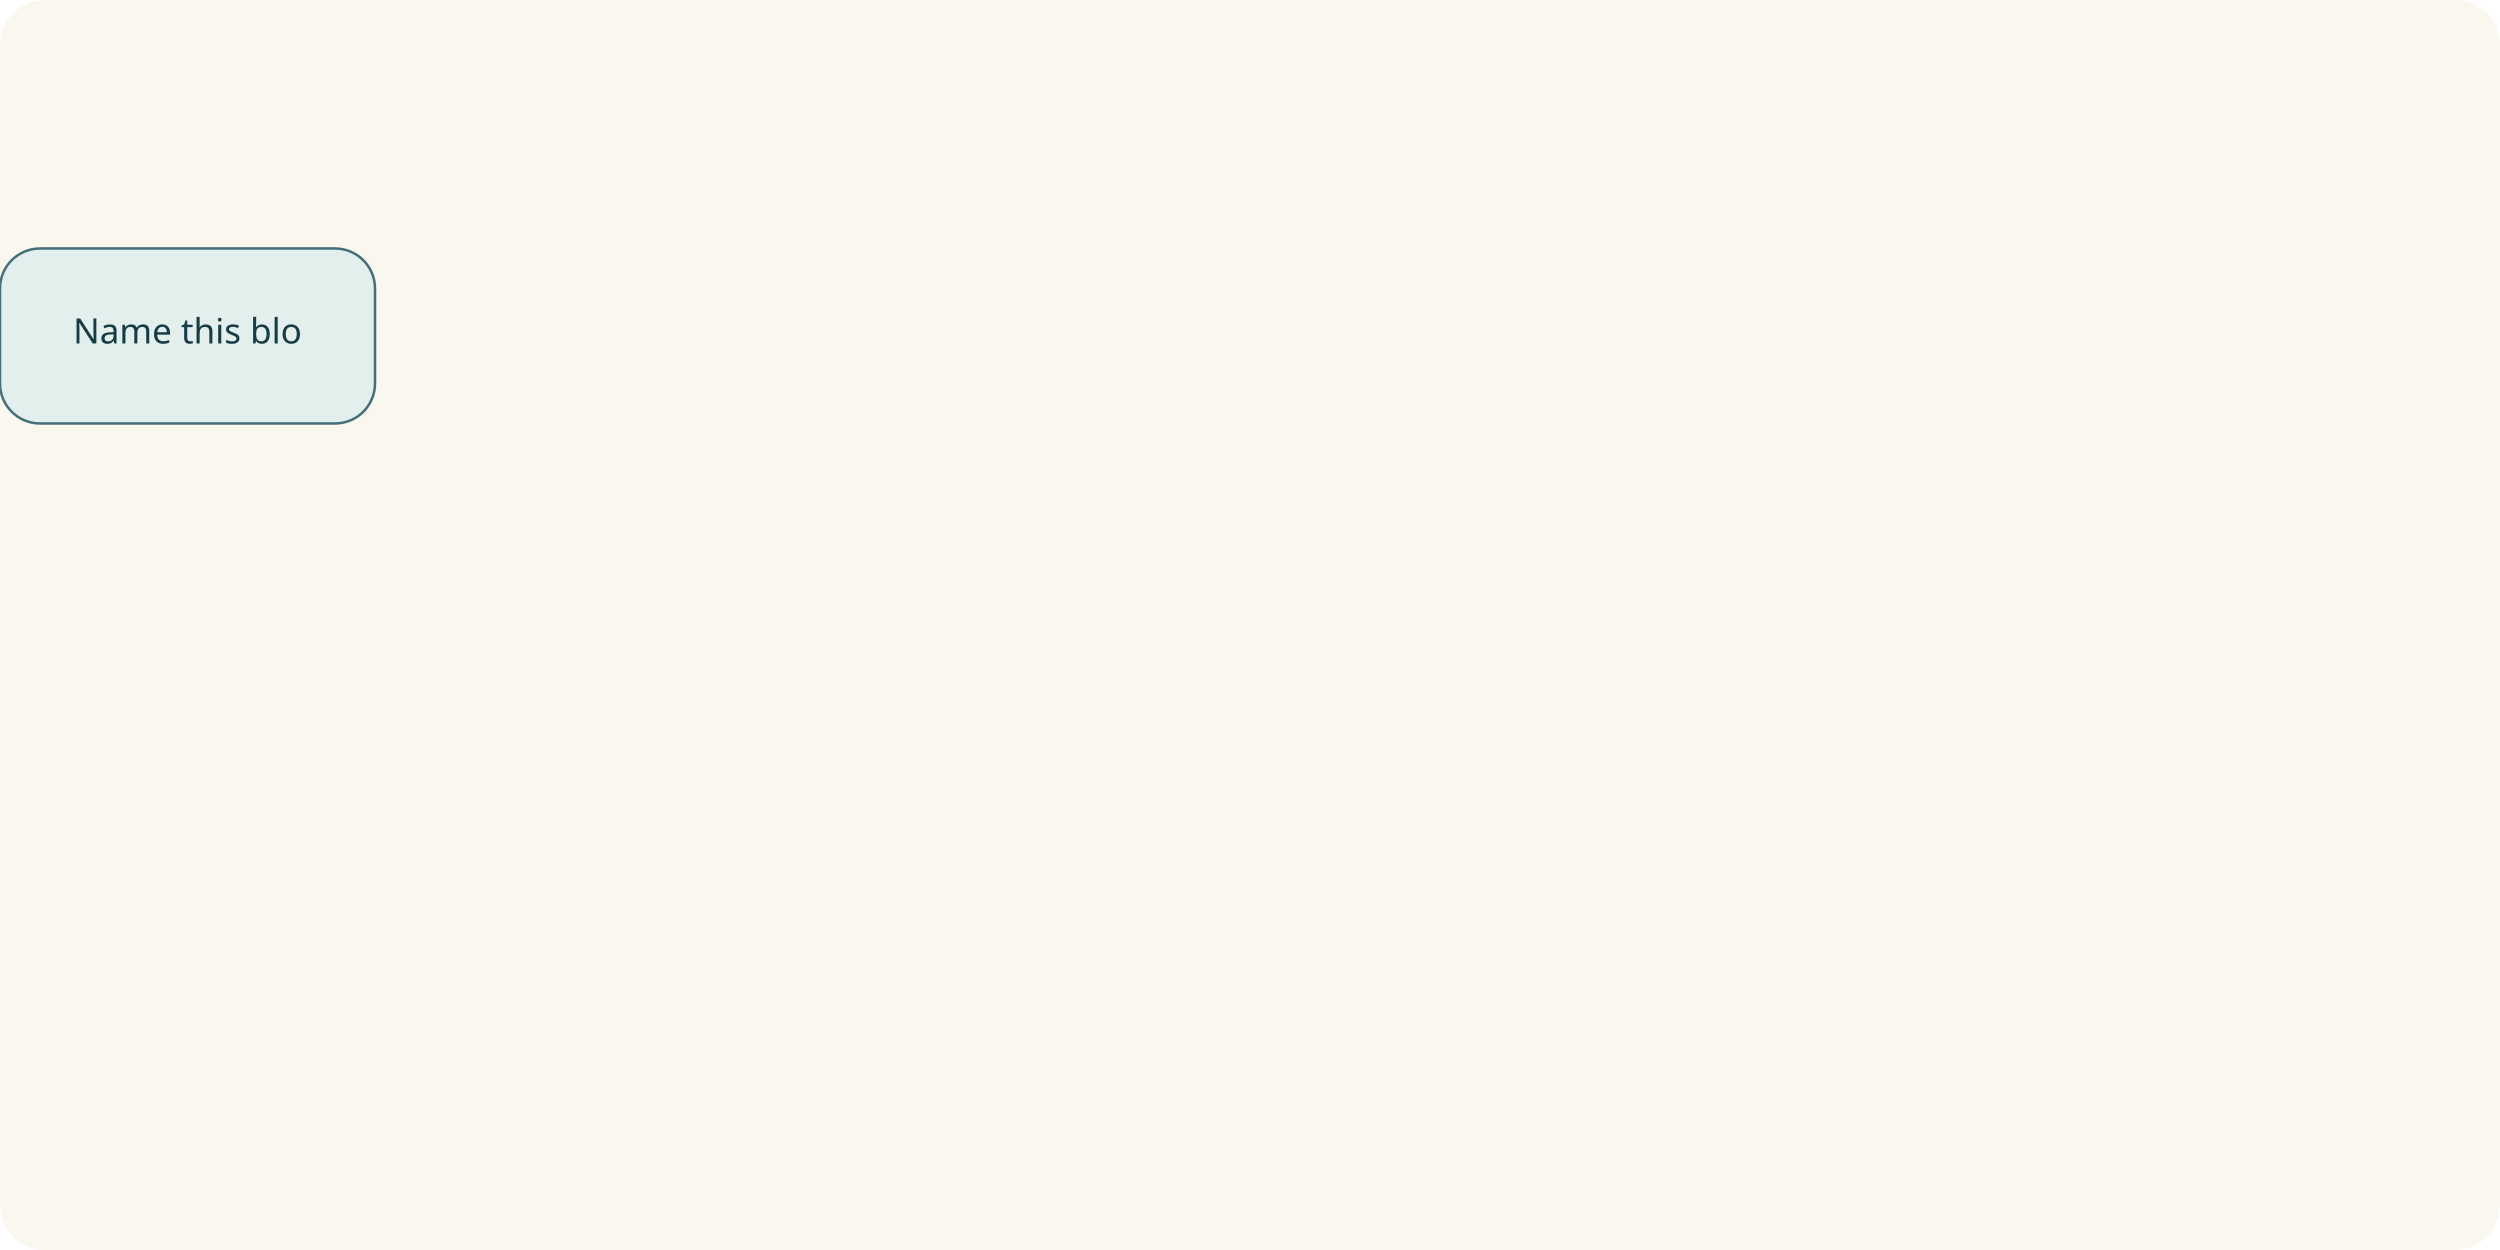
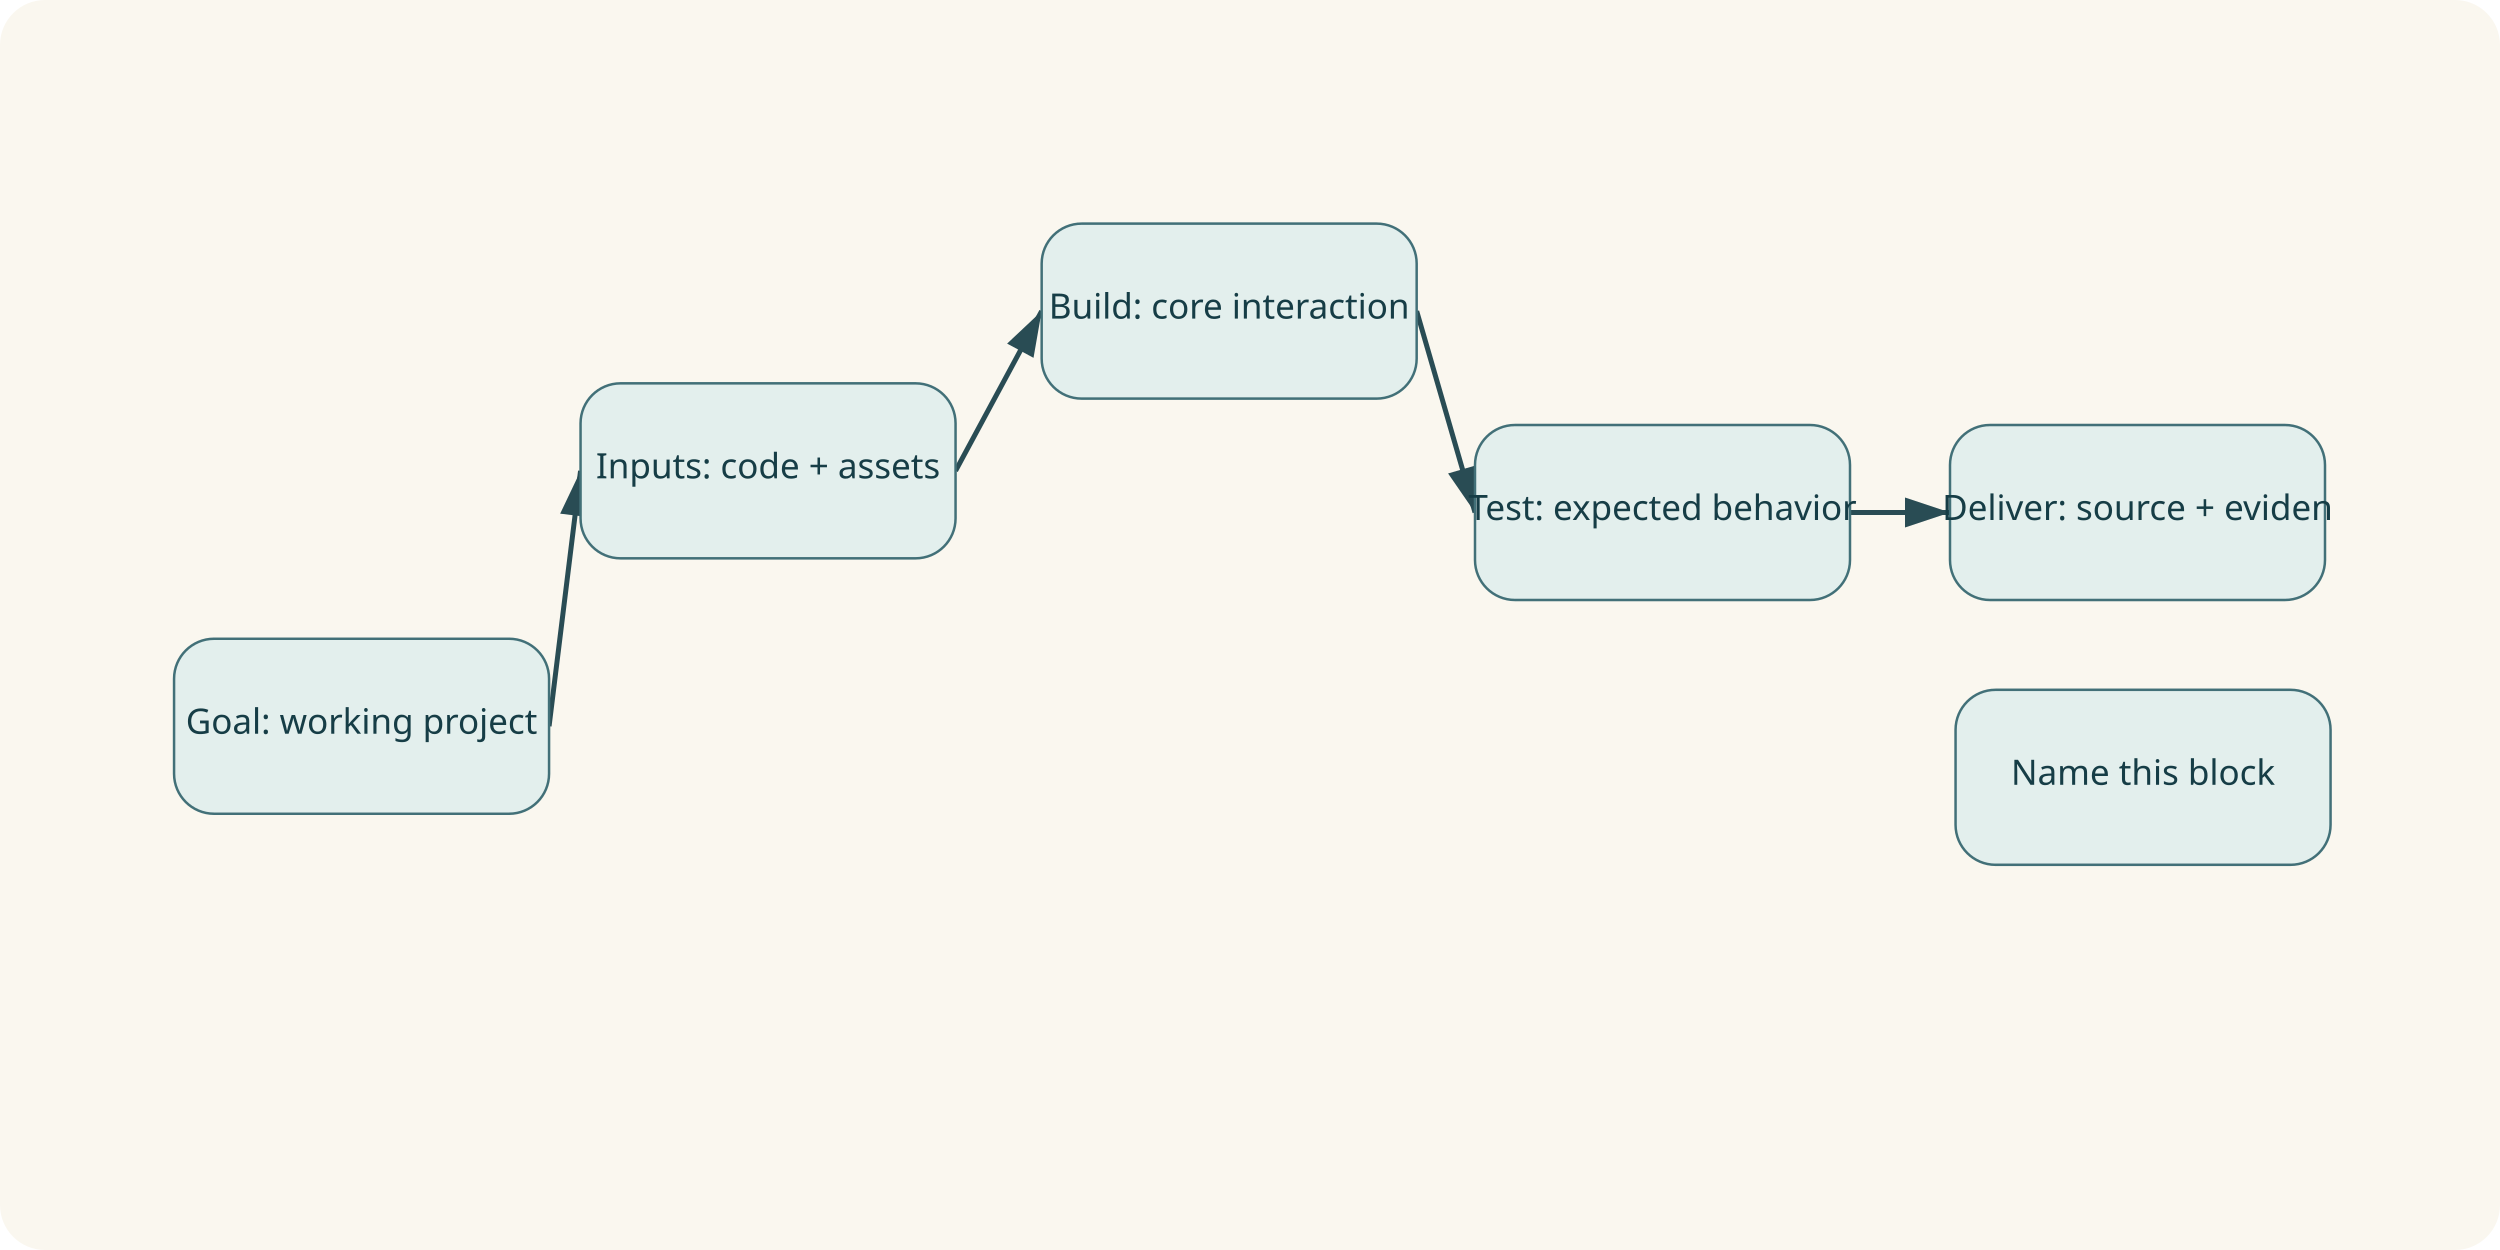
<svg xmlns="http://www.w3.org/2000/svg" viewBox="0 0 1000 500" role="img" aria-label="Project whiteboard">
  <defs>
    <marker id="arrow" markerWidth="10" markerHeight="10" refX="9" refY="3" orient="auto">
      <path d="M0,0 L9,3 L0,6" fill="#294c54" />
    </marker>
  </defs>
  <rect width="1000" height="500" rx="18" fill="#faf7ef" />
-   <g transform="translate(0 99.39244)">
+   <path d="M219.626,290.502 L232.222,188.333" stroke="#294c54" stroke-width="2" marker-end="url(#arrow)" />
+   <path d="M382.222,188.333 L416.667,124.444" stroke="#294c54" stroke-width="2" marker-end="url(#arrow)" />
+   <path d="M566.667,124.444 L590,205" stroke="#294c54" stroke-width="2" marker-end="url(#arrow)" />
+   <path d="M740,205 L780,205" stroke="#294c54" stroke-width="2" marker-end="url(#arrow)" />
+   <g transform="translate(782.223 275.9268)">
    <rect width="150" height="70" rx="16" fill="#e3efed" stroke="#427078" />
-     <text x="75" y="38" text-anchor="middle" font-family="sans-serif" font-size="14" fill="#163d46">Name this blo</text>
+     <text x="75" y="38" text-anchor="middle" font-family="sans-serif" font-size="14" fill="#163d46">Name this block</text>
+   </g>
+   <g transform="translate(69.62555 255.5025)">
+     <rect width="150" height="70" rx="16" fill="#e3efed" stroke="#427078" />
+     <text x="75" y="38" text-anchor="middle" font-family="sans-serif" font-size="14" fill="#163d46">Goal: working project</text>
+   </g>
+   <g transform="translate(232.2224 153.3333)">
+     <rect width="150" height="70" rx="16" fill="#e3efed" stroke="#427078" />
+     <text x="75" y="38" text-anchor="middle" font-family="sans-serif" font-size="14" fill="#163d46">Inputs: code + assets</text>
+   </g>
+   <g transform="translate(416.6667 89.4444)">
+     <rect width="150" height="70" rx="16" fill="#e3efed" stroke="#427078" />
+     <text x="75" y="38" text-anchor="middle" font-family="sans-serif" font-size="14" fill="#163d46">Build: core interaction</text>
+   </g>
+   <g transform="translate(590 170)">
+     <rect width="150" height="70" rx="16" fill="#e3efed" stroke="#427078" />
+     <text x="75" y="38" text-anchor="middle" font-family="sans-serif" font-size="14" fill="#163d46">Test: expected behavior</text>
+   </g>
+   <g transform="translate(780 170)">
+     <rect width="150" height="70" rx="16" fill="#e3efed" stroke="#427078" />
+     <text x="75" y="38" text-anchor="middle" font-family="sans-serif" font-size="14" fill="#163d46">Deliver: source + eviden</text>
  </g>
</svg>
